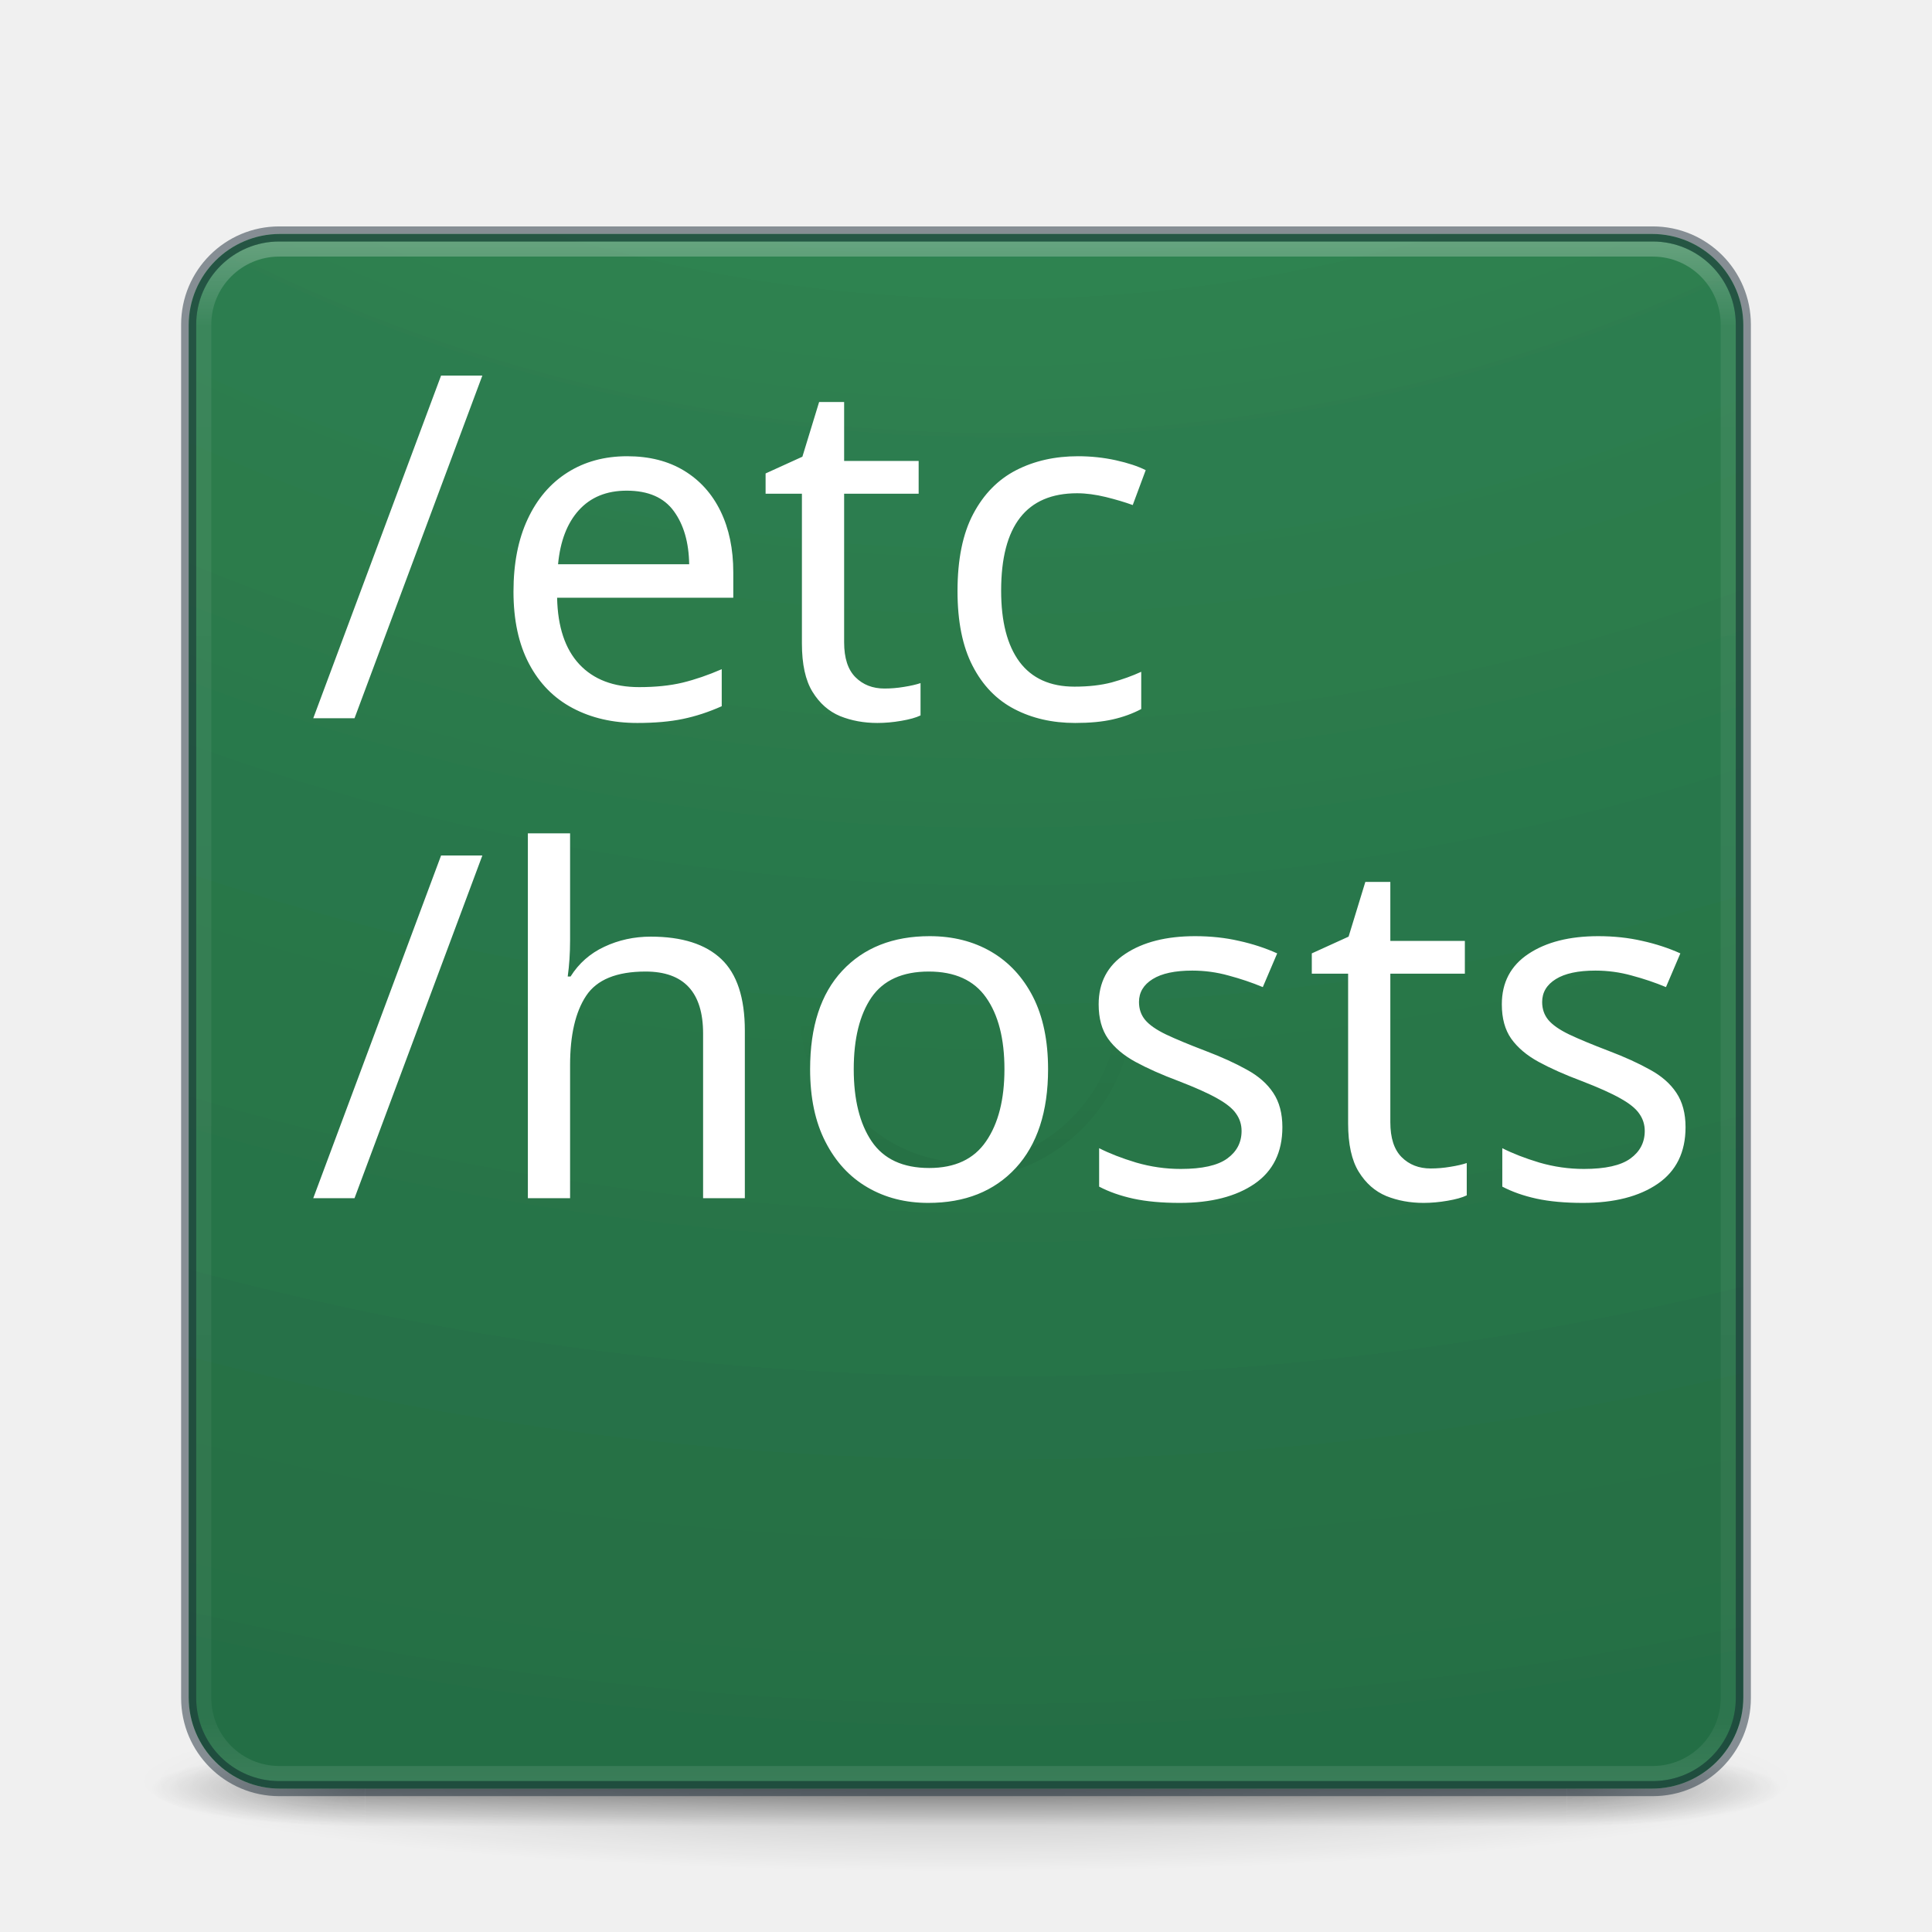
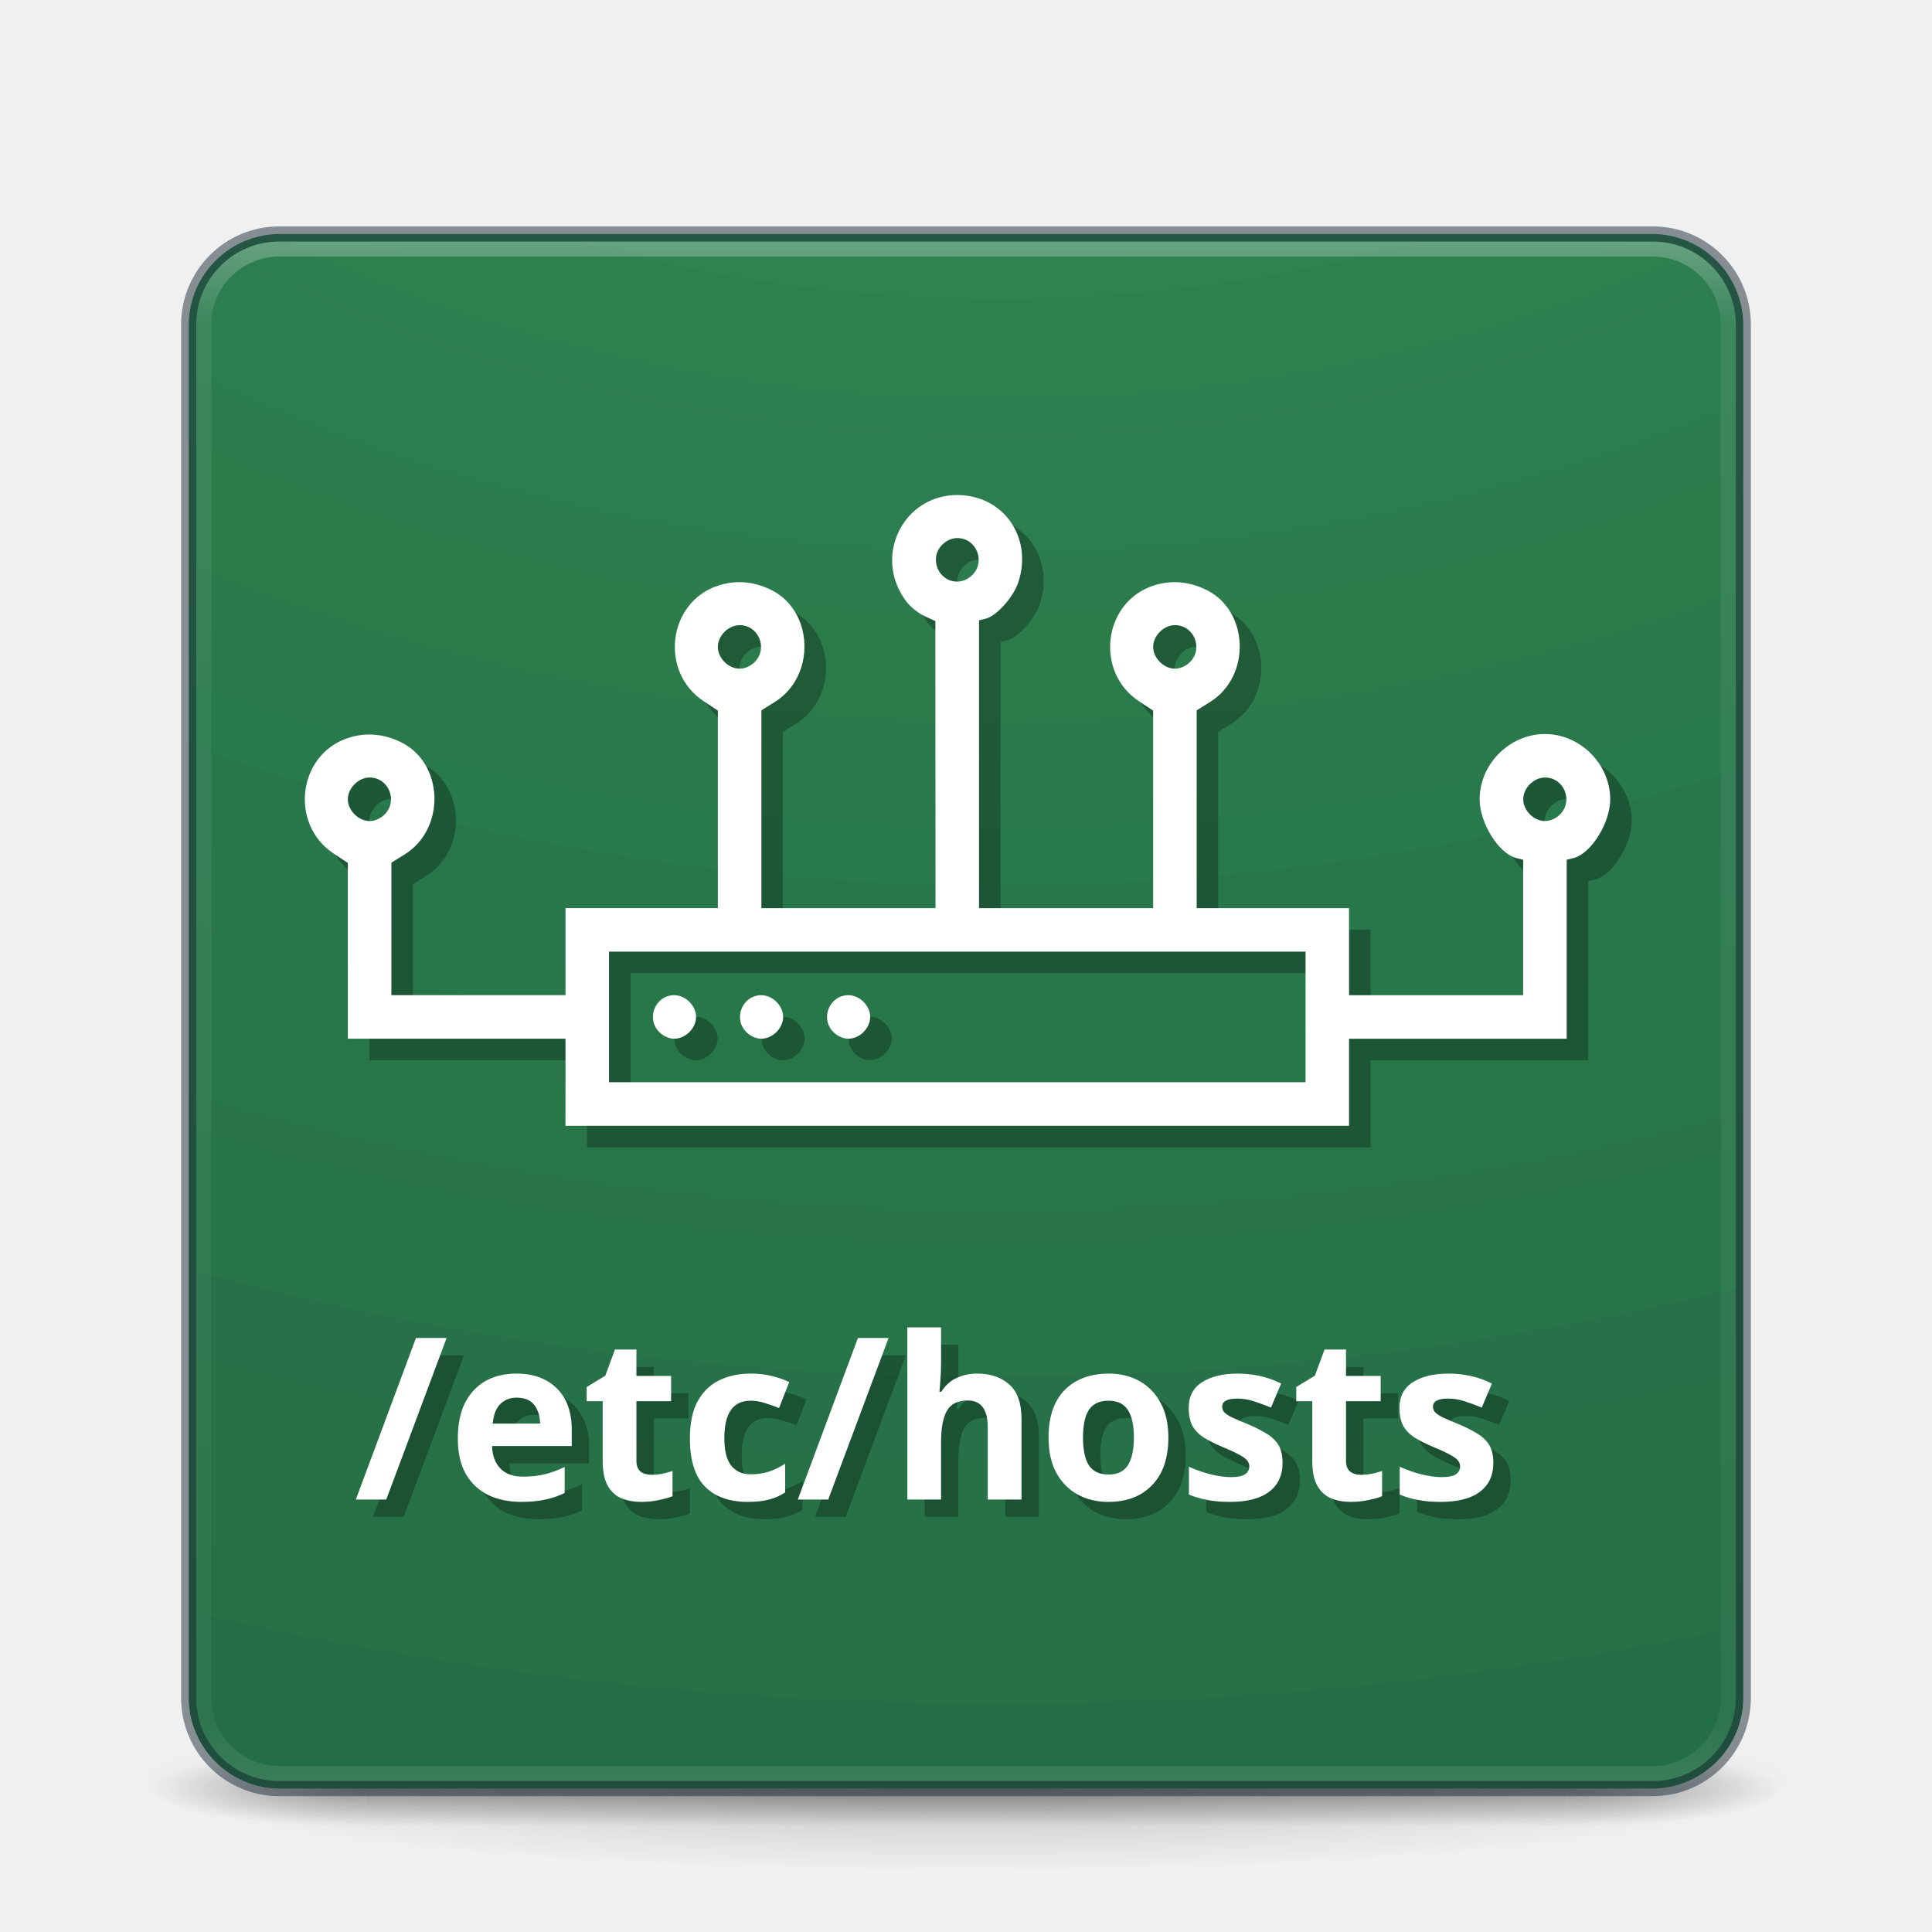
<svg xmlns="http://www.w3.org/2000/svg" xmlns:xlink="http://www.w3.org/1999/xlink" id="svg4379" height="128" width="128" version="1.1">
  <defs id="defs4381">
    <linearGradient gradientTransform="matrix(0.8955358,0,0,-0.8966327,6.683621,69.70584)" gradientUnits="userSpaceOnUse" xlink:href="#linearGradient4113" id="linearGradient3149" y2="3.451" x2="76.523" y1="-9.023" x1="76.523" />
    <linearGradient id="linearGradient4113">
      <stop offset="0" style="stop-color:#000000;stop-opacity:1" id="stop4115" />
      <stop offset="1" style="stop-color:#000000;stop-opacity:0" id="stop4117" />
    </linearGradient>
    <linearGradient gradientTransform="matrix(2.72973,0,0,2.72973,-1.513512,1.486514)" gradientUnits="userSpaceOnUse" xlink:href="#linearGradient3924-776" id="linearGradient3159" y2="43" x2="24" y1="5" x1="24" />
    <linearGradient id="linearGradient3924-776">
      <stop offset="0" style="stop-color:#ffffff;stop-opacity:1" id="stop3124" />
      <stop offset="0.063" style="stop-color:#ffffff;stop-opacity:0.235" id="stop3126" />
      <stop offset="0.951" style="stop-color:#ffffff;stop-opacity:0.157" id="stop3128" />
      <stop offset="1" style="stop-color:#ffffff;stop-opacity:0.392" id="stop3130" />
    </linearGradient>
    <radialGradient gradientTransform="matrix(0,25.08328,-30.79425,0,372.8166,-208.0918)" gradientUnits="userSpaceOnUse" xlink:href="#linearGradient2867-449-88-871-390-598-476-591-434-148-57-177-8-3-3-6-4-8-8-8-5" id="radialGradient3395" fy="9.957" fx="6.2" r="12.672" cy="9.957" cx="6.73" />
    <linearGradient id="linearGradient2867-449-88-871-390-598-476-591-434-148-57-177-8-3-3-6-4-8-8-8-5">
      <stop offset="0" style="stop-color:#919caf;stop-opacity:1" id="stop3750-1-0-7-6-6-1-3-9-3" />
      <stop offset="0.262" style="stop-color:#68758e;stop-opacity:1" id="stop3752-3-7-4-0-32-8-923-0-7" />
      <stop offset="0.705" style="stop-color:#485a6c;stop-opacity:1" id="stop3754-1-8-5-2-7-6-7-1-9" />
      <stop offset="1" style="stop-color:#444c5c;stop-opacity:1" id="stop3756-1-6-2-6-6-1-96-6-0" />
    </linearGradient>
    <radialGradient gradientTransform="matrix(2.003784,0,0,1.4,27.98813,-17.4)" gradientUnits="userSpaceOnUse" xlink:href="#linearGradient3688-166-749-5" id="radialGradient2455-1" fy="43.5" fx="4.993" r="2.5" cy="43.5" cx="4.993" />
    <linearGradient id="linearGradient3688-166-749-5">
      <stop offset="0" style="stop-color:#181818;stop-opacity:1" id="stop2883-0" />
      <stop offset="1" style="stop-color:#181818;stop-opacity:0" id="stop2885-5" />
    </linearGradient>
    <radialGradient gradientTransform="matrix(2.003784,0,0,1.4,-20.01187,-104.4)" gradientUnits="userSpaceOnUse" xlink:href="#linearGradient3688-464-309-8" id="radialGradient2457-5" fy="43.5" fx="4.993" r="2.5" cy="43.5" cx="4.993" />
    <linearGradient id="linearGradient3688-464-309-8">
      <stop offset="0" style="stop-color:#181818;stop-opacity:1" id="stop2889-9" />
      <stop offset="1" style="stop-color:#181818;stop-opacity:0" id="stop2891-4" />
    </linearGradient>
    <linearGradient gradientUnits="userSpaceOnUse" xlink:href="#linearGradient3702-501-757-0" id="linearGradient2459-7" y2="39.999" x2="25.058" y1="47.028" x1="25.058" />
    <linearGradient id="linearGradient3702-501-757-0">
      <stop offset="0" style="stop-color:#181818;stop-opacity:0" id="stop2895-0" />
      <stop offset="0.5" style="stop-color:#181818;stop-opacity:1" id="stop2897-2" />
      <stop offset="1" style="stop-color:#181818;stop-opacity:0" id="stop2899-6" />
    </linearGradient>
    <linearGradient id="linearGradient3811">
      <stop offset="0" style="stop-color:#000000;stop-opacity:1" id="stop3813" />
      <stop offset="1" style="stop-color:#000000;stop-opacity:0" id="stop3815" />
    </linearGradient>
    <radialGradient gradientTransform="matrix(1.556392,0,0,0.1697883,70.27036,102.1303)" gradientUnits="userSpaceOnUse" xlink:href="#linearGradient3811" id="radialGradient4377" fy="93.468" fx="-4.029" r="35.338" cy="93.468" cx="-4.029" />
    <filter style="color-interpolation-filters:sRGB;" id="filter3907">
      <feComposite in2="SourceGraphic" operator="arithmetic" k1="0" k2="1" result="composite1" id="feComposite3909" />
      <feColorMatrix in="composite1" values="1" type="saturate" result="colormatrix1" id="feColorMatrix3911" />
      <feFlood flood-opacity="0.855" flood-color="rgb(23,141,46)" result="flood1" id="feFlood3913" />
      <feBlend in="flood1" in2="colormatrix1" mode="multiply" result="blend1" id="feBlend3915" />
      <feBlend in2="blend1" mode="screen" result="blend2" id="feBlend3917" />
      <feColorMatrix in="blend2" values="1" type="saturate" result="colormatrix2" id="feColorMatrix3919" />
      <feComposite in="colormatrix2" in2="SourceGraphic" operator="in" k2="1" result="composite2" id="feComposite3921" />
    </filter>
  </defs>
  <path d="M 119,118 A 55,6 0 0 1 9,118 55,6 0 1 1 119,118 Z" id="path3041" style="color:#000000;display:inline;overflow:visible;visibility:visible;opacity:0.2;fill:url(#radialGradient4377);fill-opacity:1;fill-rule:nonzero;stroke:none;stroke-width:1;marker:none;enable-background:accumulate" />
  <g transform="matrix(2.699999,0,0,0.5555561,-0.8000019,94.88888)" id="g2036" style="display:inline">
    <g transform="matrix(1.052632,0,0,1.285713,-1.263158,-13.42854)" id="g3712" style="opacity:0.4">
      <rect width="5" height="7" x="38" y="40" id="rect2801" style="fill:url(#radialGradient2455-1);fill-opacity:1;stroke:none" />
      <rect width="5" height="7" x="-10" y="-47" transform="scale(-1,-1)" id="rect3696" style="fill:url(#radialGradient2457-5);fill-opacity:1;stroke:none" />
      <rect width="28" height="7" x="10" y="40" id="rect3700" style="fill:url(#linearGradient2459-7);fill-opacity:1;stroke:none" />
    </g>
  </g>
  <rect width="103" height="103" rx="6.055" ry="6.055" x="12.5" y="15.5" id="rect5505-21-3" style="color:#000000;display:inline;overflow:visible;visibility:visible;fill:url(#radialGradient3395);fill-opacity:1;fill-rule:nonzero;stroke:none;stroke-width:1;marker:none;enable-background:accumulate;filter:url(#filter3907)" />
  <rect width="101" height="101" rx="5" ry="5" x="13.5" y="16.5" id="rect6741-7" style="opacity:0.3;fill:none;stroke:url(#linearGradient3159);stroke-width:1;stroke-linecap:round;stroke-linejoin:round;stroke-miterlimit:4;stroke-dasharray:none;stroke-dashoffset:0;stroke-opacity:1" />
  <rect width="103" height="103" rx="6" ry="6" x="12.5" y="15.5" id="rect5505-21-6" style="color:#000000;display:inline;overflow:visible;visibility:visible;opacity:0.5;fill:none;stroke:#1c2c38;stroke-width:1;stroke-linecap:round;stroke-linejoin:round;stroke-miterlimit:4;stroke-dasharray:none;stroke-dashoffset:0;stroke-opacity:1;marker:none;enable-background:accumulate" />
-   <path d="m 63.998,77.495 c 6.186,0.197 11.483,-5.981 10.346,-12.074 -0.739,-5.939 -7.213,-10.223 -12.96,-8.554 -5.824,1.329 -9.438,8.191 -7.217,13.75 1.432,4.052 5.532,6.939 9.831,6.878 z" id="path4110" style="display:inline;overflow:visible;visibility:visible;opacity:0.05;fill:none;stroke:url(#linearGradient3149);stroke-width:1;stroke-miterlimit:4;stroke-dasharray:none;stroke-opacity:1;marker:none;enable-background:accumulate" />
-   <text xml:space="preserve" style="font-style:normal;font-weight:normal;font-size:31.8px;line-height:100%;font-family:sans-serif;letter-spacing:0px;word-spacing:0px;fill:#000000;fill-opacity:1;stroke:none;stroke-width:1px;stroke-linecap:butt;stroke-linejoin:miter;stroke-opacity:1" x="20.441" y="47.584" id="text3939">
-     <tspan id="tspan3941" x="20.441" y="47.584" style="fill:#ffffff">/etc</tspan>
-     <tspan x="20.441" y="79.384" id="tspan3943" style="fill:#ffffff">/hosts</tspan>
+   <g id="layer1" style="display:inline" />
+   <g id="g4224">
+     <path style="fill:#000000;fill-opacity:0.275" d="m 38.893,73.128 0,-2.884 -7.21,0 -7.21,0 0,-5.822 0,-5.822 -0.941,-0.622 c -2.94,-1.946 -2.375,-6.551 0.939,-7.652 1.164,-0.387 2.345,-0.298 3.506,0.265 2.854,1.382 3.007,5.735 0.262,7.442 l -0.882,0.549 0,4.389 0,4.389 5.768,0 5.768,0 0,-2.884 0,-2.884 5.047,0 5.047,0 0,-6.543 0,-6.543 -0.941,-0.622 c -2.94,-1.946 -2.375,-6.551 0.939,-7.652 1.164,-0.387 2.345,-0.298 3.506,0.265 2.854,1.382 3.007,5.735 0.262,7.442 l -0.882,0.549 0,6.553 0,6.553 5.768,0 5.768,0 -0.005,-9.509 -0.005,-9.509 -0.72,-0.332 c -0.396,-0.183 -0.931,-0.608 -1.188,-0.946 -2.381,-3.121 -0.022,-7.448 3.843,-7.049 2.831,0.292 4.495,3.012 3.546,5.797 -0.33,0.969 -1.43,2.188 -2.133,2.365 l -0.455,0.114 0,9.534 0,9.534 5.768,0 5.768,0 0,-6.543 0,-6.543 -0.941,-0.622 c -2.94,-1.946 -2.375,-6.551 0.939,-7.652 1.164,-0.387 2.345,-0.298 3.506,0.265 2.854,1.382 3.007,5.735 0.262,7.442 l -0.882,0.549 0,6.553 0,6.553 5.047,0 5.047,0 0,2.884 0,2.884 5.768,0 5.768,0 0,-4.487 0,-4.487 -0.455,-0.114 c -1.16,-0.291 -2.429,-2.324 -2.429,-3.891 0,-2.337 1.99,-4.326 4.326,-4.326 2.337,0 4.326,1.99 4.326,4.326 0,1.566 -1.269,3.599 -2.429,3.891 l -0.455,0.114 0,5.929 0,5.929 -7.21,0 -7.21,0 0,2.884 0,2.884 -25.957,0 -25.957,0 z m 49.03,-4.326 0,-4.326 -23.073,0 -23.073,0 0,4.326 0,4.326 23.073,0 23.073,0 z m -42.82,1 c -0.894,-0.894 -0.261,-2.442 1,-2.442 0.351,0 0.721,0.164 1,0.442 0.279,0.279 0.442,0.648 0.442,1 0,0.351 -0.164,0.721 -0.442,1 -0.279,0.279 -0.648,0.442 -1,0.442 -0.351,0 -0.721,-0.164 -1,-0.442 z m 5.768,0 c -0.894,-0.894 -0.261,-2.442 1,-2.442 0.351,0 0.721,0.164 1,0.442 0.279,0.279 0.442,0.648 0.442,1 0,0.351 -0.164,0.721 -0.442,1 -0.279,0.279 -0.648,0.442 -1,0.442 -0.351,0 -0.721,-0.164 -1,-0.442 z m 5.768,0 c -0.894,-0.894 -0.261,-2.442 1,-2.442 0.351,0 0.721,0.164 1,0.442 0.279,0.279 0.442,0.648 0.442,1 0,0.351 -0.164,0.721 -0.442,1 -0.279,0.279 -0.648,0.442 -1,0.442 -0.351,0 -0.721,-0.164 -1,-0.442 z M 26.914,55.38 c 0.894,-0.894 0.261,-2.442 -1,-2.442 -0.741,0 -1.442,0.701 -1.442,1.442 0,0.741 0.701,1.442 1.442,1.442 0.351,0 0.721,-0.164 1,-0.442 z m 77.872,0 c 0.894,-0.894 0.261,-2.442 -1,-2.442 -0.741,0 -1.442,0.701 -1.442,1.442 0,0.741 0.701,1.442 1.442,1.442 0.351,0 0.721,-0.164 1,-0.442 z M 51.429,45.286 c 0.894,-0.894 0.261,-2.442 -1,-2.442 -0.351,0 -0.721,0.164 -1,0.442 -0.279,0.279 -0.442,0.648 -0.442,1 0,0.351 0.164,0.721 0.442,1 0.279,0.279 0.648,0.442 1,0.442 0.351,0 0.721,-0.164 1,-0.442 z m 28.841,0 c 0.894,-0.894 0.261,-2.442 -1,-2.442 -0.741,0 -1.442,0.701 -1.442,1.442 0,0.741 0.701,1.442 1.442,1.442 0.351,0 0.721,-0.164 1,-0.442 z M 65.85,39.518 c 0.894,-0.894 0.261,-2.442 -1,-2.442 -0.351,0 -0.721,0.164 -1,0.442 -0.894,0.894 -0.261,2.442 1,2.442 0.351,0 0.721,-0.164 1,-0.442 z" id="path4200" />
+     <path id="path3398" d="m 37.466,71.701 0,-2.884 -7.21,0 -7.21,0 0,-5.822 0,-5.822 -0.941,-0.622 c -2.94,-1.946 -2.375,-6.551 0.939,-7.652 1.164,-0.387 2.345,-0.298 3.506,0.265 2.854,1.382 3.007,5.735 0.262,7.442 l -0.882,0.549 0,4.389 0,4.389 5.768,0 5.768,0 0,-2.884 0,-2.884 5.047,0 5.047,0 0,-6.543 0,-6.543 -0.941,-0.622 c -2.94,-1.946 -2.375,-6.551 0.939,-7.652 1.164,-0.387 2.345,-0.298 3.506,0.265 2.854,1.382 3.007,5.735 0.262,7.442 l -0.882,0.549 0,6.553 0,6.553 5.768,0 5.768,0 -0.005,-9.509 -0.005,-9.509 -0.72,-0.332 c -0.396,-0.183 -0.931,-0.608 -1.188,-0.946 -2.381,-3.121 -0.022,-7.448 3.843,-7.049 2.831,0.292 4.495,3.012 3.546,5.797 -0.33,0.969 -1.43,2.188 -2.133,2.365 l -0.455,0.114 0,9.534 0,9.534 5.768,0 5.768,0 0,-6.543 0,-6.543 -0.941,-0.622 c -2.94,-1.946 -2.375,-6.551 0.939,-7.652 1.164,-0.387 2.345,-0.298 3.506,0.265 2.854,1.382 3.007,5.735 0.262,7.442 l -0.882,0.549 0,6.553 0,6.553 5.047,0 5.047,0 0,2.884 0,2.884 5.768,0 5.768,0 0,-4.487 0,-4.487 -0.455,-0.114 c -1.16,-0.291 -2.429,-2.324 -2.429,-3.891 0,-2.337 1.99,-4.326 4.326,-4.326 2.337,0 4.326,1.99 4.326,4.326 0,1.566 -1.269,3.599 -2.429,3.891 l -0.455,0.114 0,5.929 0,5.929 -7.21,0 -7.21,0 0,2.884 0,2.884 -25.957,0 -25.957,0 z m 49.03,-4.326 0,-4.326 -23.073,0 -23.073,0 0,4.326 0,4.326 23.073,0 23.073,0 z m -42.82,1 c -0.894,-0.894 -0.261,-2.442 1,-2.442 0.351,0 0.721,0.164 1,0.442 0.279,0.279 0.442,0.648 0.442,1 0,0.351 -0.164,0.721 -0.442,1 -0.279,0.279 -0.648,0.442 -1,0.442 -0.351,0 -0.721,-0.164 -1,-0.442 z m 5.768,0 c -0.894,-0.894 -0.261,-2.442 1,-2.442 0.351,0 0.721,0.164 1,0.442 0.279,0.279 0.442,0.648 0.442,1 0,0.351 -0.164,0.721 -0.442,1 -0.279,0.279 -0.648,0.442 -1,0.442 -0.351,0 -0.721,-0.164 -1,-0.442 z m 5.768,0 c -0.894,-0.894 -0.261,-2.442 1,-2.442 0.351,0 0.721,0.164 1,0.442 0.279,0.279 0.442,0.648 0.442,1 0,0.351 -0.164,0.721 -0.442,1 -0.279,0.279 -0.648,0.442 -1,0.442 -0.351,0 -0.721,-0.164 -1,-0.442 z M 25.487,53.954 c 0.894,-0.894 0.261,-2.442 -1,-2.442 -0.741,0 -1.442,0.701 -1.442,1.442 0,0.741 0.701,1.442 1.442,1.442 0.351,0 0.721,-0.164 1,-0.442 z m 77.872,0 c 0.894,-0.894 0.261,-2.442 -1,-2.442 -0.741,0 -1.442,0.701 -1.442,1.442 0,0.741 0.701,1.442 1.442,1.442 0.351,0 0.721,-0.164 1,-0.442 z M 50.002,43.859 c 0.894,-0.894 0.261,-2.442 -1,-2.442 -0.351,0 -0.721,0.164 -1,0.442 -0.279,0.279 -0.442,0.648 -0.442,1 0,0.351 0.164,0.721 0.442,1 0.279,0.279 0.648,0.442 1,0.442 0.351,0 0.721,-0.164 1,-0.442 z m 28.841,0 c 0.894,-0.894 0.261,-2.442 -1,-2.442 -0.741,0 -1.442,0.701 -1.442,1.442 0,0.741 0.701,1.442 1.442,1.442 0.351,0 0.721,-0.164 1,-0.442 z M 64.423,38.091 c 0.894,-0.894 0.261,-2.442 -1,-2.442 -0.351,0 -0.721,0.164 -1,0.442 -0.894,0.894 -0.261,2.442 1,2.442 0.351,0 0.721,-0.164 1,-0.442 z" style="fill:#ffffff" />
+   </g>
+   <text xml:space="preserve" style="font-style:normal;font-weight:normal;font-size:40px;line-height:125%;font-family:sans-serif;letter-spacing:0px;word-spacing:0px;fill:#ffffff;fill-opacity:1;stroke:none;stroke-width:1px;stroke-linecap:butt;stroke-linejoin:miter;stroke-opacity:1;" x="18.409" y="89.457" id="text4202">
+     <tspan id="tspan4204" x="18.409" y="89.457" />
  </text>
+   <g id="g4228" transform="translate(0.2351584,0)">
+     <text xml:space="preserve" style="font-style:normal;font-variant:normal;font-weight:600;font-stretch:normal;font-size:15px;line-height:90%;font-family:Raleway;-inkscape-font-specification:'Raleway, Semi-Bold';text-align:start;letter-spacing:0px;word-spacing:0px;writing-mode:lr-tb;text-anchor:start;fill:#000000;fill-opacity:0.275;stroke:none;stroke-width:1px;stroke-linecap:butt;stroke-linejoin:miter;stroke-opacity:1" x="24.38" y="100.496" id="text4214">
+       <tspan y="100.496" x="24.38" id="tspan4222">/etc/hosts</tspan>
+     </text>
+     <text id="text4206" y="99.346" x="23.23" style="font-style:normal;font-variant:normal;font-weight:600;font-stretch:normal;font-size:15px;line-height:90%;font-family:Raleway;-inkscape-font-specification:'Raleway, Semi-Bold';text-align:start;letter-spacing:0px;word-spacing:0px;writing-mode:lr-tb;text-anchor:start;fill:#ffffff;fill-opacity:1;stroke:none;stroke-width:1px;stroke-linecap:butt;stroke-linejoin:miter;stroke-opacity:1" xml:space="preserve">
+       <tspan y="99.346" x="23.23" id="tspan4220">/etc/hosts</tspan>
+     </text>
+   </g>
</svg>
